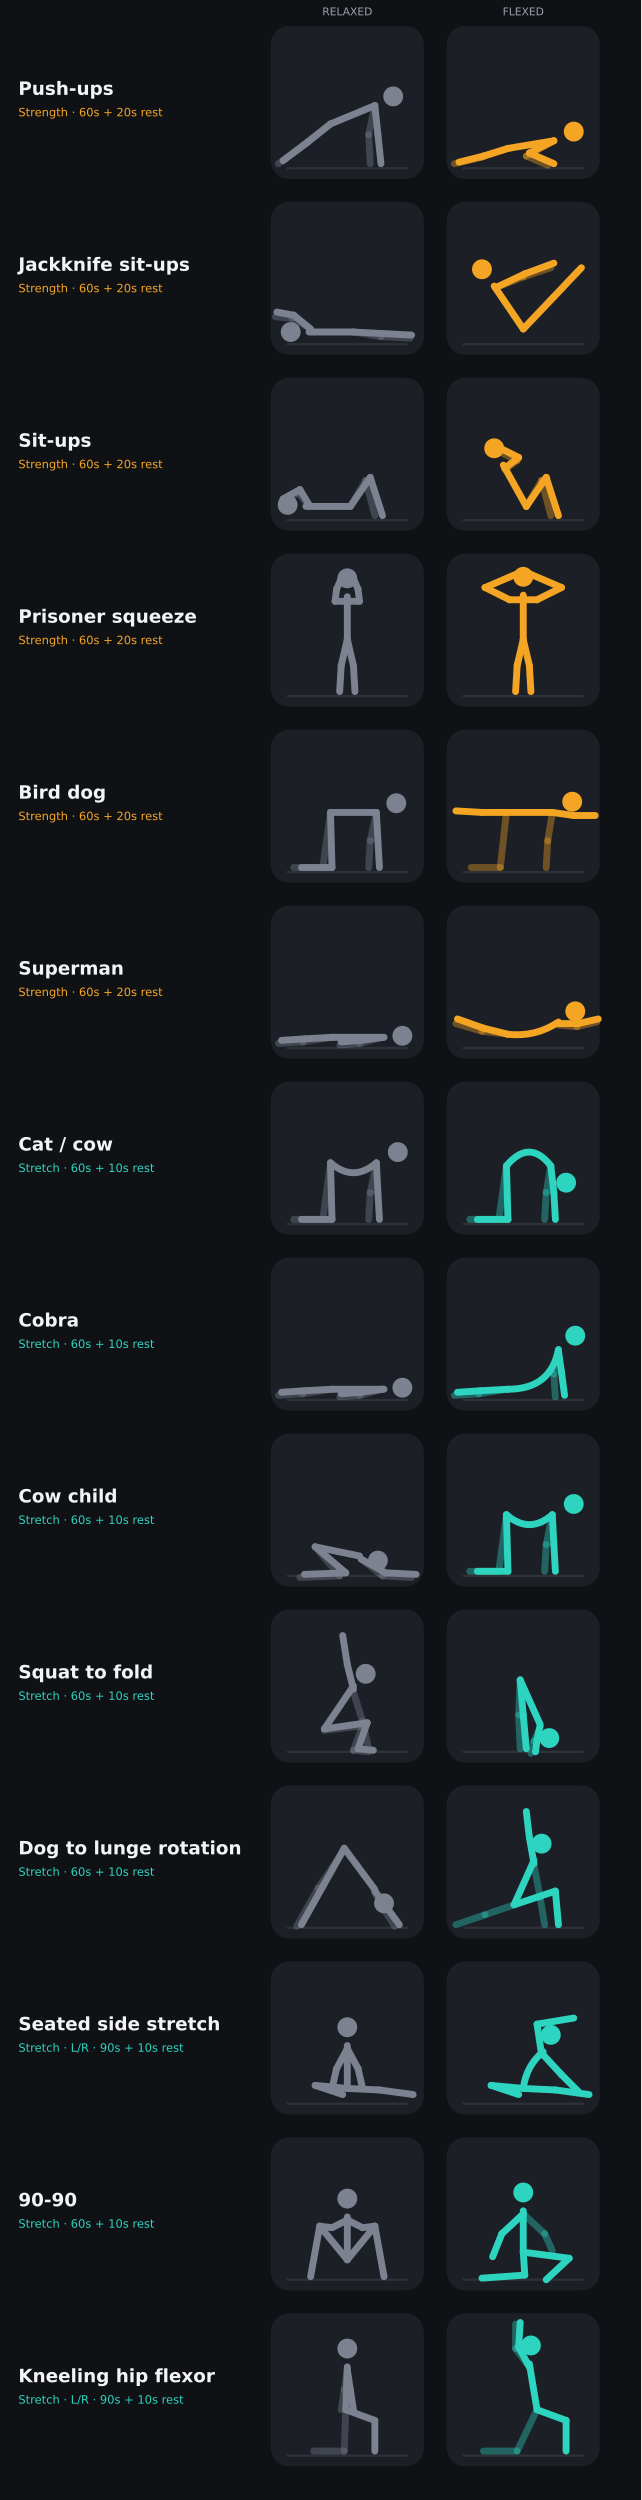
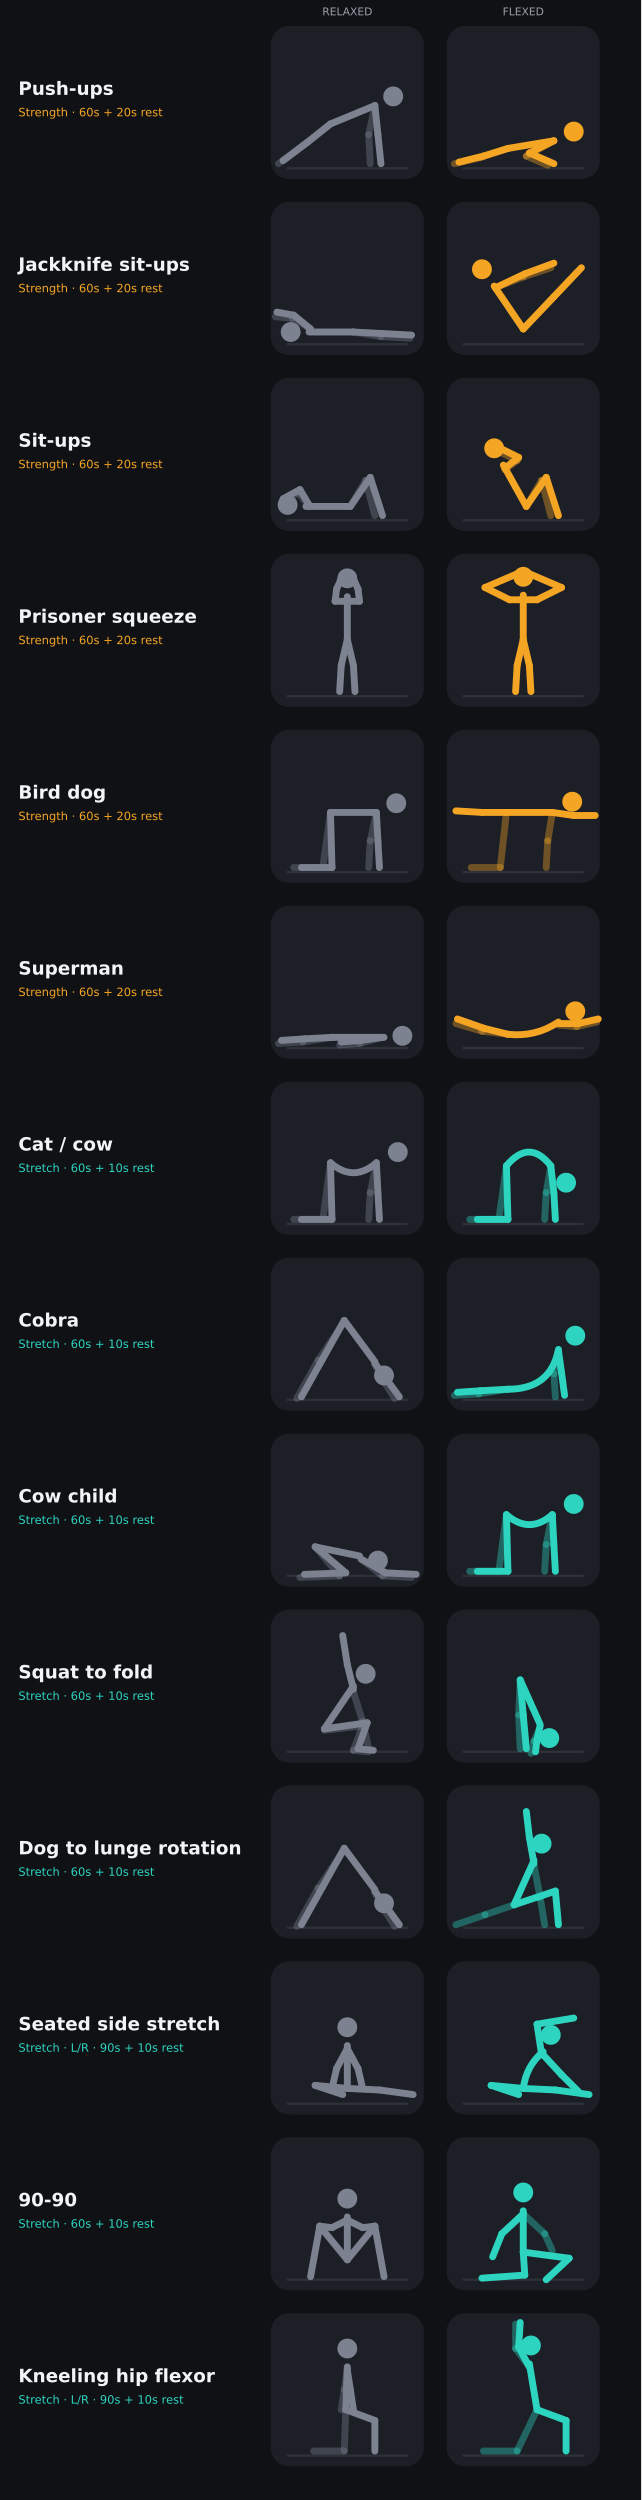
<svg xmlns="http://www.w3.org/2000/svg" width="838" height="3268" viewBox="0 0 838 3268">
  <rect width="838" height="3268" fill="#0F1115" />
  <text x="454" y="20" fill="#9AA0AB" font-family="DejaVu Sans" font-size="14" text-anchor="middle">RELAXED</text>
  <text x="684" y="20" fill="#9AA0AB" font-family="DejaVu Sans" font-size="14" text-anchor="middle">FLEXED</text>
  <text x="24" y="124" fill="#F3F4F6" font-family="DejaVu Sans" font-size="24" font-weight="bold">Push-ups</text>
  <text x="24" y="152" fill="#F5A524" font-family="DejaVu Sans" font-size="15">Strength · 60s + 20s rest</text>
  <g transform="translate(354,34)">
    <rect width="200" height="200" rx="24" fill="#1C1F26" />
    <line x1="22" y1="186" x2="178" y2="186" stroke="#FFFFFF" stroke-width="3" stroke-linecap="round" opacity="0.08" />
    <line x1="136" y1="104" x2="128" y2="142" stroke="#7C8290" stroke-width="9" stroke-linecap="round" opacity="0.38" />
    <line x1="128" y1="142" x2="130" y2="180" stroke="#7C8290" stroke-width="9" stroke-linecap="round" opacity="0.38" />
    <line x1="78" y1="128" x2="42" y2="156" stroke="#7C8290" stroke-width="9" stroke-linecap="round" opacity="0.38" />
    <line x1="42" y1="156" x2="10" y2="180" stroke="#7C8290" stroke-width="9" stroke-linecap="round" opacity="0.38" />
    <line x1="136" y1="104" x2="78" y2="128" stroke="#7C8290" stroke-width="9" stroke-linecap="round" opacity="1.0" />
    <line x1="136" y1="104" x2="140" y2="142" stroke="#7C8290" stroke-width="9" stroke-linecap="round" opacity="1.0" />
    <line x1="140" y1="142" x2="144" y2="180" stroke="#7C8290" stroke-width="9" stroke-linecap="round" opacity="1.0" />
    <line x1="78" y1="128" x2="48" y2="152" stroke="#7C8290" stroke-width="9" stroke-linecap="round" opacity="1.0" />
    <line x1="48" y1="152" x2="16" y2="176" stroke="#7C8290" stroke-width="9" stroke-linecap="round" opacity="1.0" />
    <circle cx="160" cy="92" r="13" fill="#7C8290" />
  </g>
  <g transform="translate(584,34)">
    <rect width="200" height="200" rx="24" fill="#1C1F26" />
    <line x1="22" y1="186" x2="178" y2="186" stroke="#FFFFFF" stroke-width="3" stroke-linecap="round" opacity="0.08" />
    <line x1="140" y1="150" x2="104" y2="170" stroke="#F5A524" stroke-width="9" stroke-linecap="round" opacity="0.38" />
    <line x1="104" y1="170" x2="132" y2="182" stroke="#F5A524" stroke-width="9" stroke-linecap="round" opacity="0.38" />
    <line x1="80" y1="160" x2="44" y2="172" stroke="#F5A524" stroke-width="9" stroke-linecap="round" opacity="0.38" />
    <line x1="44" y1="172" x2="10" y2="180" stroke="#F5A524" stroke-width="9" stroke-linecap="round" opacity="0.38" />
    <line x1="140" y1="150" x2="80" y2="160" stroke="#F5A524" stroke-width="9" stroke-linecap="round" opacity="1.0" />
    <line x1="140" y1="150" x2="108" y2="166" stroke="#F5A524" stroke-width="9" stroke-linecap="round" opacity="1.0" />
    <line x1="108" y1="166" x2="140" y2="180" stroke="#F5A524" stroke-width="9" stroke-linecap="round" opacity="1.0" />
    <line x1="80" y1="160" x2="48" y2="170" stroke="#F5A524" stroke-width="9" stroke-linecap="round" opacity="1.0" />
    <line x1="48" y1="170" x2="16" y2="178" stroke="#F5A524" stroke-width="9" stroke-linecap="round" opacity="1.0" />
    <circle cx="166" cy="138" r="13" fill="#F5A524" />
  </g>
  <text x="24" y="354" fill="#F3F4F6" font-family="DejaVu Sans" font-size="24" font-weight="bold">Jackknife sit-ups</text>
  <text x="24" y="382" fill="#F5A524" font-family="DejaVu Sans" font-size="15">Strength · 60s + 20s rest</text>
  <g transform="translate(354,264)">
    <rect width="200" height="200" rx="24" fill="#1C1F26" />
    <line x1="22" y1="186" x2="178" y2="186" stroke="#FFFFFF" stroke-width="3" stroke-linecap="round" opacity="0.08" />
    <line x1="52" y1="166" x2="28" y2="152" stroke="#7C8290" stroke-width="9" stroke-linecap="round" opacity="0.38" />
    <line x1="28" y1="152" x2="6" y2="150" stroke="#7C8290" stroke-width="9" stroke-linecap="round" opacity="0.38" />
    <line x1="108" y1="170" x2="144" y2="176" stroke="#7C8290" stroke-width="9" stroke-linecap="round" opacity="0.38" />
    <line x1="144" y1="176" x2="182" y2="178" stroke="#7C8290" stroke-width="9" stroke-linecap="round" opacity="0.38" />
    <line x1="50" y1="170" x2="108" y2="170" stroke="#7C8290" stroke-width="9" stroke-linecap="round" opacity="1.0" />
    <line x1="52" y1="166" x2="30" y2="148" stroke="#7C8290" stroke-width="9" stroke-linecap="round" opacity="1.0" />
    <line x1="30" y1="148" x2="8" y2="144" stroke="#7C8290" stroke-width="9" stroke-linecap="round" opacity="1.0" />
    <line x1="108" y1="170" x2="146" y2="172" stroke="#7C8290" stroke-width="9" stroke-linecap="round" opacity="1.0" />
    <line x1="146" y1="172" x2="184" y2="174" stroke="#7C8290" stroke-width="9" stroke-linecap="round" opacity="1.0" />
    <circle cx="26" cy="170" r="13" fill="#7C8290" />
  </g>
  <g transform="translate(584,264)">
    <rect width="200" height="200" rx="24" fill="#1C1F26" />
    <line x1="22" y1="186" x2="178" y2="186" stroke="#FFFFFF" stroke-width="3" stroke-linecap="round" opacity="0.08" />
    <line x1="64" y1="112" x2="100" y2="98" stroke="#F5A524" stroke-width="9" stroke-linecap="round" opacity="0.38" />
    <line x1="100" y1="98" x2="136" y2="86" stroke="#F5A524" stroke-width="9" stroke-linecap="round" opacity="0.38" />
    <line x1="100" y1="166" x2="136" y2="128" stroke="#F5A524" stroke-width="9" stroke-linecap="round" opacity="0.38" />
    <line x1="136" y1="128" x2="170" y2="92" stroke="#F5A524" stroke-width="9" stroke-linecap="round" opacity="0.38" />
    <line x1="62" y1="110" x2="100" y2="166" stroke="#F5A524" stroke-width="9" stroke-linecap="round" opacity="1.0" />
    <line x1="64" y1="112" x2="102" y2="94" stroke="#F5A524" stroke-width="9" stroke-linecap="round" opacity="1.0" />
    <line x1="102" y1="94" x2="140" y2="80" stroke="#F5A524" stroke-width="9" stroke-linecap="round" opacity="1.0" />
    <line x1="100" y1="166" x2="140" y2="124" stroke="#F5A524" stroke-width="9" stroke-linecap="round" opacity="1.0" />
    <line x1="140" y1="124" x2="176" y2="86" stroke="#F5A524" stroke-width="9" stroke-linecap="round" opacity="1.0" />
    <circle cx="46" cy="88" r="13" fill="#F5A524" />
  </g>
  <text x="24" y="584" fill="#F3F4F6" font-family="DejaVu Sans" font-size="24" font-weight="bold">Sit-ups</text>
  <text x="24" y="612" fill="#F5A524" font-family="DejaVu Sans" font-size="15">Strength · 60s + 20s rest</text>
  <g transform="translate(354,494)">
    <rect width="200" height="200" rx="24" fill="#1C1F26" />
    <line x1="22" y1="186" x2="178" y2="186" stroke="#FFFFFF" stroke-width="3" stroke-linecap="round" opacity="0.08" />
    <line x1="50" y1="168" x2="36" y2="150" stroke="#7C8290" stroke-width="9" stroke-linecap="round" opacity="0.38" />
    <line x1="36" y1="150" x2="14" y2="162" stroke="#7C8290" stroke-width="9" stroke-linecap="round" opacity="0.38" />
    <line x1="104" y1="168" x2="124" y2="134" stroke="#7C8290" stroke-width="9" stroke-linecap="round" opacity="0.38" />
    <line x1="124" y1="134" x2="136" y2="180" stroke="#7C8290" stroke-width="9" stroke-linecap="round" opacity="0.38" />
    <line x1="46" y1="168" x2="104" y2="168" stroke="#7C8290" stroke-width="9" stroke-linecap="round" opacity="1.0" />
    <line x1="50" y1="166" x2="38" y2="146" stroke="#7C8290" stroke-width="9" stroke-linecap="round" opacity="1.0" />
    <line x1="38" y1="146" x2="16" y2="158" stroke="#7C8290" stroke-width="9" stroke-linecap="round" opacity="1.0" />
    <line x1="104" y1="168" x2="130" y2="130" stroke="#7C8290" stroke-width="9" stroke-linecap="round" opacity="1.0" />
    <line x1="130" y1="130" x2="146" y2="180" stroke="#7C8290" stroke-width="9" stroke-linecap="round" opacity="1.0" />
    <circle cx="22" cy="166" r="13" fill="#7C8290" />
  </g>
  <g transform="translate(584,494)">
    <rect width="200" height="200" rx="24" fill="#1C1F26" />
    <line x1="22" y1="186" x2="178" y2="186" stroke="#FFFFFF" stroke-width="3" stroke-linecap="round" opacity="0.08" />
    <line x1="76" y1="120" x2="92" y2="108" stroke="#F5A524" stroke-width="9" stroke-linecap="round" opacity="0.38" />
    <line x1="92" y1="108" x2="56" y2="90" stroke="#F5A524" stroke-width="9" stroke-linecap="round" opacity="0.38" />
    <line x1="104" y1="168" x2="124" y2="134" stroke="#F5A524" stroke-width="9" stroke-linecap="round" opacity="0.38" />
    <line x1="124" y1="134" x2="136" y2="180" stroke="#F5A524" stroke-width="9" stroke-linecap="round" opacity="0.38" />
    <line x1="74" y1="114" x2="104" y2="168" stroke="#F5A524" stroke-width="9" stroke-linecap="round" opacity="1.0" />
    <line x1="76" y1="118" x2="94" y2="104" stroke="#F5A524" stroke-width="9" stroke-linecap="round" opacity="1.0" />
    <line x1="94" y1="104" x2="58" y2="86" stroke="#F5A524" stroke-width="9" stroke-linecap="round" opacity="1.0" />
    <line x1="104" y1="168" x2="130" y2="130" stroke="#F5A524" stroke-width="9" stroke-linecap="round" opacity="1.0" />
    <line x1="130" y1="130" x2="146" y2="180" stroke="#F5A524" stroke-width="9" stroke-linecap="round" opacity="1.0" />
    <circle cx="62" cy="92" r="13" fill="#F5A524" />
  </g>
  <text x="24" y="814" fill="#F3F4F6" font-family="DejaVu Sans" font-size="24" font-weight="bold">Prisoner squeeze</text>
  <text x="24" y="842" fill="#F5A524" font-family="DejaVu Sans" font-size="15">Strength · 60s + 20s rest</text>
  <g transform="translate(354,724)">
    <rect width="200" height="200" rx="24" fill="#1C1F26" />
    <line x1="22" y1="186" x2="178" y2="186" stroke="#FFFFFF" stroke-width="3" stroke-linecap="round" opacity="0.08" />
    <line x1="100" y1="56" x2="100" y2="112" stroke="#7C8290" stroke-width="9" stroke-linecap="round" opacity="1.0" />
    <line x1="100" y1="62" x2="84" y2="62" stroke="#7C8290" stroke-width="9" stroke-linecap="round" opacity="1.0" />
    <line x1="84" y1="62" x2="86" y2="46" stroke="#7C8290" stroke-width="9" stroke-linecap="round" opacity="1.0" />
    <line x1="86" y1="46" x2="94" y2="28" stroke="#7C8290" stroke-width="9" stroke-linecap="round" opacity="1.0" />
    <line x1="100" y1="112" x2="92" y2="146" stroke="#7C8290" stroke-width="9" stroke-linecap="round" opacity="1.0" />
    <line x1="92" y1="146" x2="90" y2="180" stroke="#7C8290" stroke-width="9" stroke-linecap="round" opacity="1.0" />
    <line x1="100" y1="62" x2="116" y2="62" stroke="#7C8290" stroke-width="9" stroke-linecap="round" opacity="1.0" />
    <line x1="116" y1="62" x2="114" y2="46" stroke="#7C8290" stroke-width="9" stroke-linecap="round" opacity="1.0" />
    <line x1="114" y1="46" x2="106" y2="28" stroke="#7C8290" stroke-width="9" stroke-linecap="round" opacity="1.0" />
    <line x1="100" y1="112" x2="108" y2="146" stroke="#7C8290" stroke-width="9" stroke-linecap="round" opacity="1.0" />
    <line x1="108" y1="146" x2="110" y2="180" stroke="#7C8290" stroke-width="9" stroke-linecap="round" opacity="1.0" />
    <circle cx="100" cy="32" r="13" fill="#7C8290" />
  </g>
  <g transform="translate(584,724)">
    <rect width="200" height="200" rx="24" fill="#1C1F26" />
    <line x1="22" y1="186" x2="178" y2="186" stroke="#FFFFFF" stroke-width="3" stroke-linecap="round" opacity="0.08" />
    <line x1="100" y1="54" x2="100" y2="112" stroke="#F5A524" stroke-width="9" stroke-linecap="round" opacity="1.0" />
    <line x1="100" y1="60" x2="82" y2="60" stroke="#F5A524" stroke-width="9" stroke-linecap="round" opacity="1.0" />
    <line x1="82" y1="60" x2="50" y2="44" stroke="#F5A524" stroke-width="9" stroke-linecap="round" opacity="1.0" />
    <line x1="50" y1="44" x2="92" y2="26" stroke="#F5A524" stroke-width="9" stroke-linecap="round" opacity="1.0" />
    <line x1="100" y1="112" x2="92" y2="146" stroke="#F5A524" stroke-width="9" stroke-linecap="round" opacity="1.0" />
    <line x1="92" y1="146" x2="90" y2="180" stroke="#F5A524" stroke-width="9" stroke-linecap="round" opacity="1.0" />
    <line x1="100" y1="60" x2="118" y2="60" stroke="#F5A524" stroke-width="9" stroke-linecap="round" opacity="1.0" />
    <line x1="118" y1="60" x2="150" y2="44" stroke="#F5A524" stroke-width="9" stroke-linecap="round" opacity="1.0" />
    <line x1="150" y1="44" x2="108" y2="26" stroke="#F5A524" stroke-width="9" stroke-linecap="round" opacity="1.0" />
    <line x1="100" y1="112" x2="108" y2="146" stroke="#F5A524" stroke-width="9" stroke-linecap="round" opacity="1.0" />
    <line x1="108" y1="146" x2="110" y2="180" stroke="#F5A524" stroke-width="9" stroke-linecap="round" opacity="1.0" />
    <circle cx="100" cy="30" r="13" fill="#F5A524" />
  </g>
  <text x="24" y="1044" fill="#F3F4F6" font-family="DejaVu Sans" font-size="24" font-weight="bold">Bird dog</text>
  <text x="24" y="1072" fill="#F5A524" font-family="DejaVu Sans" font-size="15">Strength · 60s + 20s rest</text>
  <g transform="translate(354,954)">
    <rect width="200" height="200" rx="24" fill="#1C1F26" />
    <line x1="22" y1="186" x2="178" y2="186" stroke="#FFFFFF" stroke-width="3" stroke-linecap="round" opacity="0.08" />
    <line x1="138" y1="108" x2="130" y2="145" stroke="#7C8290" stroke-width="9" stroke-linecap="round" opacity="0.38" />
    <line x1="130" y1="145" x2="128" y2="180" stroke="#7C8290" stroke-width="9" stroke-linecap="round" opacity="0.38" />
    <line x1="78" y1="108" x2="68" y2="180" stroke="#7C8290" stroke-width="9" stroke-linecap="round" opacity="0.38" />
    <line x1="68" y1="180" x2="30" y2="180" stroke="#7C8290" stroke-width="9" stroke-linecap="round" opacity="0.38" />
    <line x1="138" y1="108" x2="78" y2="108" stroke="#7C8290" stroke-width="9" stroke-linecap="round" opacity="1.0" />
    <line x1="138" y1="108" x2="140" y2="145" stroke="#7C8290" stroke-width="9" stroke-linecap="round" opacity="1.0" />
    <line x1="140" y1="145" x2="142" y2="180" stroke="#7C8290" stroke-width="9" stroke-linecap="round" opacity="1.0" />
    <line x1="78" y1="108" x2="80" y2="180" stroke="#7C8290" stroke-width="9" stroke-linecap="round" opacity="1.0" />
    <line x1="80" y1="180" x2="40" y2="180" stroke="#7C8290" stroke-width="9" stroke-linecap="round" opacity="1.0" />
    <circle cx="164" cy="96" r="13" fill="#7C8290" />
  </g>
  <g transform="translate(584,954)">
    <rect width="200" height="200" rx="24" fill="#1C1F26" />
    <line x1="22" y1="186" x2="178" y2="186" stroke="#FFFFFF" stroke-width="3" stroke-linecap="round" opacity="0.08" />
    <line x1="138" y1="108" x2="132" y2="145" stroke="#F5A524" stroke-width="9" stroke-linecap="round" opacity="0.38" />
    <line x1="132" y1="145" x2="130" y2="180" stroke="#F5A524" stroke-width="9" stroke-linecap="round" opacity="0.38" />
    <line x1="78" y1="108" x2="70" y2="180" stroke="#F5A524" stroke-width="9" stroke-linecap="round" opacity="0.38" />
    <line x1="70" y1="180" x2="32" y2="180" stroke="#F5A524" stroke-width="9" stroke-linecap="round" opacity="0.38" />
    <line x1="138" y1="108" x2="78" y2="108" stroke="#F5A524" stroke-width="9" stroke-linecap="round" opacity="1.0" />
    <line x1="138" y1="108" x2="166" y2="112" stroke="#F5A524" stroke-width="9" stroke-linecap="round" opacity="1.0" />
    <line x1="166" y1="112" x2="194" y2="112" stroke="#F5A524" stroke-width="9" stroke-linecap="round" opacity="1.0" />
    <line x1="78" y1="108" x2="46" y2="108" stroke="#F5A524" stroke-width="9" stroke-linecap="round" opacity="1.0" />
    <line x1="46" y1="108" x2="12" y2="106" stroke="#F5A524" stroke-width="9" stroke-linecap="round" opacity="1.0" />
    <circle cx="164" cy="94" r="13" fill="#F5A524" />
  </g>
  <text x="24" y="1274" fill="#F3F4F6" font-family="DejaVu Sans" font-size="24" font-weight="bold">Superman</text>
  <text x="24" y="1302" fill="#F5A524" font-family="DejaVu Sans" font-size="15">Strength · 60s + 20s rest</text>
  <g transform="translate(354,1184)">
    <rect width="200" height="200" rx="24" fill="#1C1F26" />
    <line x1="22" y1="186" x2="178" y2="186" stroke="#FFFFFF" stroke-width="3" stroke-linecap="round" opacity="0.08" />
    <line x1="146" y1="172" x2="116" y2="180" stroke="#7C8290" stroke-width="9" stroke-linecap="round" opacity="0.38" />
    <line x1="116" y1="180" x2="90" y2="182" stroke="#7C8290" stroke-width="9" stroke-linecap="round" opacity="0.38" />
    <line x1="80" y1="172" x2="42" y2="178" stroke="#7C8290" stroke-width="9" stroke-linecap="round" opacity="0.38" />
    <line x1="42" y1="178" x2="10" y2="180" stroke="#7C8290" stroke-width="9" stroke-linecap="round" opacity="0.38" />
    <line x1="148" y1="172" x2="80" y2="172" stroke="#7C8290" stroke-width="9" stroke-linecap="round" opacity="1.0" />
    <line x1="146" y1="172" x2="118" y2="176" stroke="#7C8290" stroke-width="9" stroke-linecap="round" opacity="1.0" />
    <line x1="118" y1="176" x2="92" y2="178" stroke="#7C8290" stroke-width="9" stroke-linecap="round" opacity="1.0" />
    <line x1="80" y1="172" x2="44" y2="174" stroke="#7C8290" stroke-width="9" stroke-linecap="round" opacity="1.0" />
    <line x1="44" y1="174" x2="14" y2="176" stroke="#7C8290" stroke-width="9" stroke-linecap="round" opacity="1.0" />
    <circle cx="172" cy="170" r="13" fill="#7C8290" />
  </g>
  <g transform="translate(584,1184)">
    <rect width="200" height="200" rx="24" fill="#1C1F26" />
    <line x1="22" y1="186" x2="178" y2="186" stroke="#FFFFFF" stroke-width="3" stroke-linecap="round" opacity="0.08" />
    <line x1="146" y1="156" x2="170" y2="158" stroke="#F5A524" stroke-width="9" stroke-linecap="round" opacity="0.38" />
    <line x1="170" y1="158" x2="196" y2="152" stroke="#F5A524" stroke-width="9" stroke-linecap="round" opacity="0.38" />
    <line x1="80" y1="168" x2="46" y2="164" stroke="#F5A524" stroke-width="9" stroke-linecap="round" opacity="0.38" />
    <line x1="46" y1="164" x2="12" y2="154" stroke="#F5A524" stroke-width="9" stroke-linecap="round" opacity="0.38" />
    <path d="M146 152 Q116 172 80 168" fill="none" stroke="#F5A524" stroke-width="9" stroke-linecap="round" opacity="1.0" />
    <line x1="146" y1="154" x2="172" y2="154" stroke="#F5A524" stroke-width="9" stroke-linecap="round" opacity="1.0" />
    <line x1="172" y1="154" x2="198" y2="148" stroke="#F5A524" stroke-width="9" stroke-linecap="round" opacity="1.0" />
    <line x1="80" y1="168" x2="48" y2="160" stroke="#F5A524" stroke-width="9" stroke-linecap="round" opacity="1.0" />
    <line x1="48" y1="160" x2="14" y2="148" stroke="#F5A524" stroke-width="9" stroke-linecap="round" opacity="1.0" />
    <circle cx="168" cy="138" r="13" fill="#F5A524" />
  </g>
  <text x="24" y="1504" fill="#F3F4F6" font-family="DejaVu Sans" font-size="24" font-weight="bold">Cat / cow</text>
  <text x="24" y="1532" fill="#2DD4BF" font-family="DejaVu Sans" font-size="15">Stretch · 60s + 10s rest</text>
  <g transform="translate(354,1414)">
    <rect width="200" height="200" rx="24" fill="#1C1F26" />
    <line x1="22" y1="186" x2="178" y2="186" stroke="#FFFFFF" stroke-width="3" stroke-linecap="round" opacity="0.08" />
    <line x1="138" y1="106" x2="130" y2="145" stroke="#7C8290" stroke-width="9" stroke-linecap="round" opacity="0.38" />
    <line x1="130" y1="145" x2="128" y2="180" stroke="#7C8290" stroke-width="9" stroke-linecap="round" opacity="0.38" />
    <line x1="78" y1="106" x2="68" y2="180" stroke="#7C8290" stroke-width="9" stroke-linecap="round" opacity="0.38" />
    <line x1="68" y1="180" x2="30" y2="180" stroke="#7C8290" stroke-width="9" stroke-linecap="round" opacity="0.38" />
    <path d="M138 106 Q108 132 78 106" fill="none" stroke="#7C8290" stroke-width="9" stroke-linecap="round" opacity="1.0" />
    <line x1="138" y1="106" x2="140" y2="145" stroke="#7C8290" stroke-width="9" stroke-linecap="round" opacity="1.0" />
    <line x1="140" y1="145" x2="142" y2="180" stroke="#7C8290" stroke-width="9" stroke-linecap="round" opacity="1.0" />
    <line x1="78" y1="106" x2="80" y2="180" stroke="#7C8290" stroke-width="9" stroke-linecap="round" opacity="1.0" />
    <line x1="80" y1="180" x2="40" y2="180" stroke="#7C8290" stroke-width="9" stroke-linecap="round" opacity="1.0" />
    <circle cx="166" cy="92" r="13" fill="#7C8290" />
  </g>
  <g transform="translate(584,1414)">
    <rect width="200" height="200" rx="24" fill="#1C1F26" />
    <line x1="22" y1="186" x2="178" y2="186" stroke="#FFFFFF" stroke-width="3" stroke-linecap="round" opacity="0.08" />
    <line x1="136" y1="110" x2="130" y2="145" stroke="#2DD4BF" stroke-width="9" stroke-linecap="round" opacity="0.38" />
    <line x1="130" y1="145" x2="128" y2="180" stroke="#2DD4BF" stroke-width="9" stroke-linecap="round" opacity="0.38" />
    <line x1="78" y1="110" x2="68" y2="180" stroke="#2DD4BF" stroke-width="9" stroke-linecap="round" opacity="0.38" />
    <line x1="68" y1="180" x2="30" y2="180" stroke="#2DD4BF" stroke-width="9" stroke-linecap="round" opacity="0.38" />
    <path d="M136 110 Q108 74 78 110" fill="none" stroke="#2DD4BF" stroke-width="9" stroke-linecap="round" opacity="1.0" />
    <line x1="136" y1="110" x2="140" y2="145" stroke="#2DD4BF" stroke-width="9" stroke-linecap="round" opacity="1.0" />
    <line x1="140" y1="145" x2="142" y2="180" stroke="#2DD4BF" stroke-width="9" stroke-linecap="round" opacity="1.0" />
    <line x1="78" y1="110" x2="80" y2="180" stroke="#2DD4BF" stroke-width="9" stroke-linecap="round" opacity="1.0" />
    <line x1="80" y1="180" x2="40" y2="180" stroke="#2DD4BF" stroke-width="9" stroke-linecap="round" opacity="1.0" />
    <circle cx="156" cy="132" r="13" fill="#2DD4BF" />
  </g>
  <text x="24" y="1734" fill="#F3F4F6" font-family="DejaVu Sans" font-size="24" font-weight="bold">Cobra</text>
  <text x="24" y="1762" fill="#2DD4BF" font-family="DejaVu Sans" font-size="15">Stretch · 60s + 10s rest</text>
  <g transform="translate(354,1644)">
    <rect width="200" height="200" rx="24" fill="#1C1F26" />
    <line x1="22" y1="186" x2="178" y2="186" stroke="#FFFFFF" stroke-width="3" stroke-linecap="round" opacity="0.08" />
-     <line x1="146" y1="172" x2="116" y2="180" stroke="#7C8290" stroke-width="9" stroke-linecap="round" opacity="0.38" />
-     <line x1="116" y1="180" x2="90" y2="182" stroke="#7C8290" stroke-width="9" stroke-linecap="round" opacity="0.38" />
-     <line x1="80" y1="172" x2="42" y2="178" stroke="#7C8290" stroke-width="9" stroke-linecap="round" opacity="0.38" />
-     <line x1="42" y1="178" x2="10" y2="180" stroke="#7C8290" stroke-width="9" stroke-linecap="round" opacity="0.38" />
-     <line x1="148" y1="172" x2="80" y2="172" stroke="#7C8290" stroke-width="9" stroke-linecap="round" opacity="1.0" />
-     <line x1="146" y1="172" x2="118" y2="176" stroke="#7C8290" stroke-width="9" stroke-linecap="round" opacity="1.0" />
-     <line x1="118" y1="176" x2="92" y2="178" stroke="#7C8290" stroke-width="9" stroke-linecap="round" opacity="1.0" />
-     <line x1="80" y1="172" x2="44" y2="174" stroke="#7C8290" stroke-width="9" stroke-linecap="round" opacity="1.0" />
-     <line x1="44" y1="174" x2="14" y2="176" stroke="#7C8290" stroke-width="9" stroke-linecap="round" opacity="1.0" />
-     <circle cx="172" cy="170" r="13" fill="#7C8290" />
+     <line x1="136" y1="140" x2="148" y2="162" stroke="#7C8290" stroke-width="9" stroke-linecap="round" opacity="0.38" />
+     <line x1="148" y1="162" x2="162" y2="184" stroke="#7C8290" stroke-width="9" stroke-linecap="round" opacity="0.38" />
+     <line x1="96" y1="84" x2="62" y2="134" stroke="#7C8290" stroke-width="9" stroke-linecap="round" opacity="0.38" />
+     <line x1="62" y1="134" x2="34" y2="184" stroke="#7C8290" stroke-width="9" stroke-linecap="round" opacity="0.38" />
+     <line x1="136" y1="136" x2="96" y2="82" stroke="#7C8290" stroke-width="9" stroke-linecap="round" opacity="1.0" />
+     <line x1="136" y1="138" x2="152" y2="160" stroke="#7C8290" stroke-width="9" stroke-linecap="round" opacity="1.0" />
+     <line x1="152" y1="160" x2="168" y2="182" stroke="#7C8290" stroke-width="9" stroke-linecap="round" opacity="1.0" />
+     <line x1="96" y1="82" x2="68" y2="132" stroke="#7C8290" stroke-width="9" stroke-linecap="round" opacity="1.0" />
+     <line x1="68" y1="132" x2="40" y2="182" stroke="#7C8290" stroke-width="9" stroke-linecap="round" opacity="1.0" />
+     <circle cx="148" cy="154" r="13" fill="#7C8290" />
  </g>
  <g transform="translate(584,1644)">
    <rect width="200" height="200" rx="24" fill="#1C1F26" />
    <line x1="22" y1="186" x2="178" y2="186" stroke="#FFFFFF" stroke-width="3" stroke-linecap="round" opacity="0.08" />
    <line x1="146" y1="122" x2="140" y2="152" stroke="#2DD4BF" stroke-width="9" stroke-linecap="round" opacity="0.38" />
    <line x1="140" y1="152" x2="142" y2="182" stroke="#2DD4BF" stroke-width="9" stroke-linecap="round" opacity="0.38" />
    <line x1="80" y1="172" x2="42" y2="178" stroke="#2DD4BF" stroke-width="9" stroke-linecap="round" opacity="0.38" />
    <line x1="42" y1="178" x2="10" y2="180" stroke="#2DD4BF" stroke-width="9" stroke-linecap="round" opacity="0.38" />
    <path d="M146 120 Q136 172 80 172" fill="none" stroke="#2DD4BF" stroke-width="9" stroke-linecap="round" opacity="1.0" />
    <line x1="146" y1="122" x2="150" y2="150" stroke="#2DD4BF" stroke-width="9" stroke-linecap="round" opacity="1.0" />
    <line x1="150" y1="150" x2="154" y2="180" stroke="#2DD4BF" stroke-width="9" stroke-linecap="round" opacity="1.0" />
    <line x1="80" y1="172" x2="44" y2="174" stroke="#2DD4BF" stroke-width="9" stroke-linecap="round" opacity="1.0" />
    <line x1="44" y1="174" x2="14" y2="176" stroke="#2DD4BF" stroke-width="9" stroke-linecap="round" opacity="1.0" />
    <circle cx="168" cy="102" r="13" fill="#2DD4BF" />
  </g>
  <text x="24" y="1964" fill="#F3F4F6" font-family="DejaVu Sans" font-size="24" font-weight="bold">Cow child</text>
  <text x="24" y="1992" fill="#2DD4BF" font-family="DejaVu Sans" font-size="15">Stretch · 60s + 10s rest</text>
  <g transform="translate(354,1874)">
    <rect width="200" height="200" rx="24" fill="#1C1F26" />
    <line x1="22" y1="186" x2="178" y2="186" stroke="#FFFFFF" stroke-width="3" stroke-linecap="round" opacity="0.08" />
    <line x1="118" y1="164" x2="146" y2="186" stroke="#7C8290" stroke-width="9" stroke-linecap="round" opacity="0.38" />
    <line x1="146" y1="186" x2="184" y2="188" stroke="#7C8290" stroke-width="9" stroke-linecap="round" opacity="0.38" />
    <line x1="58" y1="148" x2="90" y2="186" stroke="#7C8290" stroke-width="9" stroke-linecap="round" opacity="0.38" />
    <line x1="90" y1="186" x2="38" y2="188" stroke="#7C8290" stroke-width="9" stroke-linecap="round" opacity="0.38" />
    <line x1="116" y1="160" x2="58" y2="148" stroke="#7C8290" stroke-width="9" stroke-linecap="round" opacity="1.0" />
    <line x1="118" y1="164" x2="150" y2="182" stroke="#7C8290" stroke-width="9" stroke-linecap="round" opacity="1.0" />
    <line x1="150" y1="182" x2="190" y2="184" stroke="#7C8290" stroke-width="9" stroke-linecap="round" opacity="1.0" />
    <line x1="58" y1="148" x2="98" y2="182" stroke="#7C8290" stroke-width="9" stroke-linecap="round" opacity="1.0" />
    <line x1="98" y1="182" x2="44" y2="184" stroke="#7C8290" stroke-width="9" stroke-linecap="round" opacity="1.0" />
    <circle cx="140" cy="166" r="13" fill="#7C8290" />
  </g>
  <g transform="translate(584,1874)">
    <rect width="200" height="200" rx="24" fill="#1C1F26" />
    <line x1="22" y1="186" x2="178" y2="186" stroke="#FFFFFF" stroke-width="3" stroke-linecap="round" opacity="0.08" />
    <line x1="138" y1="106" x2="130" y2="145" stroke="#2DD4BF" stroke-width="9" stroke-linecap="round" opacity="0.38" />
    <line x1="130" y1="145" x2="128" y2="180" stroke="#2DD4BF" stroke-width="9" stroke-linecap="round" opacity="0.38" />
    <line x1="78" y1="106" x2="68" y2="180" stroke="#2DD4BF" stroke-width="9" stroke-linecap="round" opacity="0.38" />
    <line x1="68" y1="180" x2="30" y2="180" stroke="#2DD4BF" stroke-width="9" stroke-linecap="round" opacity="0.38" />
    <path d="M138 106 Q108 132 78 106" fill="none" stroke="#2DD4BF" stroke-width="9" stroke-linecap="round" opacity="1.0" />
    <line x1="138" y1="106" x2="140" y2="145" stroke="#2DD4BF" stroke-width="9" stroke-linecap="round" opacity="1.0" />
    <line x1="140" y1="145" x2="142" y2="180" stroke="#2DD4BF" stroke-width="9" stroke-linecap="round" opacity="1.0" />
    <line x1="78" y1="106" x2="80" y2="180" stroke="#2DD4BF" stroke-width="9" stroke-linecap="round" opacity="1.0" />
    <line x1="80" y1="180" x2="40" y2="180" stroke="#2DD4BF" stroke-width="9" stroke-linecap="round" opacity="1.0" />
    <circle cx="166" cy="92" r="13" fill="#2DD4BF" />
  </g>
  <text x="24" y="2194" fill="#F3F4F6" font-family="DejaVu Sans" font-size="24" font-weight="bold">Squat to fold</text>
  <text x="24" y="2222" fill="#2DD4BF" font-family="DejaVu Sans" font-size="15">Stretch · 60s + 10s rest</text>
  <g transform="translate(354,2104)">
    <rect width="200" height="200" rx="24" fill="#1C1F26" />
    <line x1="22" y1="186" x2="178" y2="186" stroke="#FFFFFF" stroke-width="3" stroke-linecap="round" opacity="0.08" />
    <line x1="108" y1="108" x2="120" y2="146" stroke="#7C8290" stroke-width="9" stroke-linecap="round" opacity="0.38" />
    <line x1="120" y1="146" x2="128" y2="182" stroke="#7C8290" stroke-width="9" stroke-linecap="round" opacity="0.38" />
    <line x1="70" y1="158" x2="120" y2="152" stroke="#7C8290" stroke-width="9" stroke-linecap="round" opacity="0.38" />
    <line x1="120" y1="152" x2="108" y2="184" stroke="#7C8290" stroke-width="9" stroke-linecap="round" opacity="0.38" />
    <line x1="108" y1="184" x2="128" y2="186" stroke="#7C8290" stroke-width="9" stroke-linecap="round" opacity="0.38" />
    <line x1="108" y1="100" x2="70" y2="156" stroke="#7C8290" stroke-width="9" stroke-linecap="round" opacity="1.0" />
    <line x1="108" y1="104" x2="100" y2="72" stroke="#7C8290" stroke-width="9" stroke-linecap="round" opacity="1.0" />
    <line x1="100" y1="72" x2="94" y2="34" stroke="#7C8290" stroke-width="9" stroke-linecap="round" opacity="1.0" />
    <line x1="70" y1="156" x2="126" y2="148" stroke="#7C8290" stroke-width="9" stroke-linecap="round" opacity="1.0" />
    <line x1="126" y1="148" x2="114" y2="182" stroke="#7C8290" stroke-width="9" stroke-linecap="round" opacity="1.0" />
    <line x1="114" y1="182" x2="134" y2="184" stroke="#7C8290" stroke-width="9" stroke-linecap="round" opacity="1.0" />
    <circle cx="124" cy="84" r="13" fill="#7C8290" />
  </g>
  <g transform="translate(584,2104)">
    <rect width="200" height="200" rx="24" fill="#1C1F26" />
    <line x1="22" y1="186" x2="178" y2="186" stroke="#FFFFFF" stroke-width="3" stroke-linecap="round" opacity="0.08" />
    <line x1="122" y1="154" x2="114" y2="172" stroke="#2DD4BF" stroke-width="9" stroke-linecap="round" opacity="0.38" />
    <line x1="114" y1="172" x2="110" y2="188" stroke="#2DD4BF" stroke-width="9" stroke-linecap="round" opacity="0.38" />
    <line x1="96" y1="92" x2="94" y2="138" stroke="#2DD4BF" stroke-width="9" stroke-linecap="round" opacity="0.38" />
    <line x1="94" y1="138" x2="96" y2="182" stroke="#2DD4BF" stroke-width="9" stroke-linecap="round" opacity="0.38" />
    <line x1="122" y1="150" x2="96" y2="92" stroke="#2DD4BF" stroke-width="9" stroke-linecap="round" opacity="1.0" />
    <line x1="122" y1="152" x2="118" y2="170" stroke="#2DD4BF" stroke-width="9" stroke-linecap="round" opacity="1.0" />
    <line x1="118" y1="170" x2="116" y2="186" stroke="#2DD4BF" stroke-width="9" stroke-linecap="round" opacity="1.0" />
    <line x1="96" y1="92" x2="100" y2="138" stroke="#2DD4BF" stroke-width="9" stroke-linecap="round" opacity="1.0" />
    <line x1="100" y1="138" x2="104" y2="182" stroke="#2DD4BF" stroke-width="9" stroke-linecap="round" opacity="1.0" />
    <circle cx="134" cy="168" r="13" fill="#2DD4BF" />
  </g>
  <text x="24" y="2424" fill="#F3F4F6" font-family="DejaVu Sans" font-size="24" font-weight="bold">Dog to lunge rotation</text>
  <text x="24" y="2452" fill="#2DD4BF" font-family="DejaVu Sans" font-size="15">Stretch · 60s + 10s rest</text>
  <g transform="translate(354,2334)">
    <rect width="200" height="200" rx="24" fill="#1C1F26" />
    <line x1="22" y1="186" x2="178" y2="186" stroke="#FFFFFF" stroke-width="3" stroke-linecap="round" opacity="0.08" />
    <line x1="136" y1="140" x2="148" y2="162" stroke="#7C8290" stroke-width="9" stroke-linecap="round" opacity="0.38" />
    <line x1="148" y1="162" x2="162" y2="184" stroke="#7C8290" stroke-width="9" stroke-linecap="round" opacity="0.38" />
    <line x1="96" y1="84" x2="62" y2="134" stroke="#7C8290" stroke-width="9" stroke-linecap="round" opacity="0.38" />
    <line x1="62" y1="134" x2="34" y2="184" stroke="#7C8290" stroke-width="9" stroke-linecap="round" opacity="0.38" />
    <line x1="136" y1="136" x2="96" y2="82" stroke="#7C8290" stroke-width="9" stroke-linecap="round" opacity="1.0" />
    <line x1="136" y1="138" x2="152" y2="160" stroke="#7C8290" stroke-width="9" stroke-linecap="round" opacity="1.0" />
    <line x1="152" y1="160" x2="168" y2="182" stroke="#7C8290" stroke-width="9" stroke-linecap="round" opacity="1.0" />
    <line x1="96" y1="82" x2="68" y2="132" stroke="#7C8290" stroke-width="9" stroke-linecap="round" opacity="1.0" />
    <line x1="68" y1="132" x2="40" y2="182" stroke="#7C8290" stroke-width="9" stroke-linecap="round" opacity="1.0" />
    <circle cx="148" cy="154" r="13" fill="#7C8290" />
  </g>
  <g transform="translate(584,2334)">
    <rect width="200" height="200" rx="24" fill="#1C1F26" />
    <line x1="22" y1="186" x2="178" y2="186" stroke="#FFFFFF" stroke-width="3" stroke-linecap="round" opacity="0.08" />
    <line x1="114" y1="104" x2="122" y2="146" stroke="#2DD4BF" stroke-width="9" stroke-linecap="round" opacity="0.38" />
    <line x1="122" y1="146" x2="128" y2="182" stroke="#2DD4BF" stroke-width="9" stroke-linecap="round" opacity="0.38" />
    <line x1="88" y1="156" x2="50" y2="169" stroke="#2DD4BF" stroke-width="9" stroke-linecap="round" opacity="0.38" />
    <line x1="50" y1="169" x2="12" y2="182" stroke="#2DD4BF" stroke-width="9" stroke-linecap="round" opacity="0.38" />
    <line x1="114" y1="98" x2="88" y2="156" stroke="#2DD4BF" stroke-width="9" stroke-linecap="round" opacity="1.0" />
    <line x1="114" y1="102" x2="108" y2="68" stroke="#2DD4BF" stroke-width="9" stroke-linecap="round" opacity="1.0" />
    <line x1="108" y1="68" x2="104" y2="34" stroke="#2DD4BF" stroke-width="9" stroke-linecap="round" opacity="1.0" />
    <line x1="88" y1="156" x2="142" y2="138" stroke="#2DD4BF" stroke-width="9" stroke-linecap="round" opacity="1.0" />
    <line x1="142" y1="138" x2="146" y2="182" stroke="#2DD4BF" stroke-width="9" stroke-linecap="round" opacity="1.0" />
    <circle cx="124" cy="76" r="13" fill="#2DD4BF" />
  </g>
  <text x="24" y="2654" fill="#F3F4F6" font-family="DejaVu Sans" font-size="24" font-weight="bold">Seated side stretch</text>
  <text x="24" y="2682" fill="#2DD4BF" font-family="DejaVu Sans" font-size="15">Stretch · L/R · 90s + 10s rest</text>
  <g transform="translate(354,2564)">
    <rect width="200" height="200" rx="24" fill="#1C1F26" />
    <line x1="22" y1="186" x2="178" y2="186" stroke="#FFFFFF" stroke-width="3" stroke-linecap="round" opacity="0.08" />
    <line x1="100" y1="110" x2="100" y2="166" stroke="#7C8290" stroke-width="9" stroke-linecap="round" opacity="1.0" />
    <line x1="100" y1="114" x2="114" y2="140" stroke="#7C8290" stroke-width="9" stroke-linecap="round" opacity="1.0" />
    <line x1="114" y1="140" x2="120" y2="166" stroke="#7C8290" stroke-width="9" stroke-linecap="round" opacity="1.0" />
    <line x1="100" y1="166" x2="142" y2="168" stroke="#7C8290" stroke-width="9" stroke-linecap="round" opacity="1.0" />
    <line x1="142" y1="168" x2="186" y2="174" stroke="#7C8290" stroke-width="9" stroke-linecap="round" opacity="1.0" />
    <line x1="100" y1="114" x2="86" y2="140" stroke="#7C8290" stroke-width="9" stroke-linecap="round" opacity="1.0" />
    <line x1="86" y1="140" x2="80" y2="166" stroke="#7C8290" stroke-width="9" stroke-linecap="round" opacity="1.0" />
    <line x1="100" y1="166" x2="58" y2="162" stroke="#7C8290" stroke-width="9" stroke-linecap="round" opacity="1.0" />
    <line x1="58" y1="162" x2="94" y2="174" stroke="#7C8290" stroke-width="9" stroke-linecap="round" opacity="1.0" />
    <circle cx="100" cy="86" r="13" fill="#7C8290" />
  </g>
  <g transform="translate(584,2564)">
    <rect width="200" height="200" rx="24" fill="#1C1F26" />
    <line x1="22" y1="186" x2="178" y2="186" stroke="#FFFFFF" stroke-width="3" stroke-linecap="round" opacity="0.08" />
    <path d="M126 118 Q104 136 100 166" fill="none" stroke="#2DD4BF" stroke-width="9" stroke-linecap="round" opacity="1.0" />
    <line x1="126" y1="122" x2="150" y2="148" stroke="#2DD4BF" stroke-width="9" stroke-linecap="round" opacity="1.0" />
    <line x1="150" y1="148" x2="172" y2="170" stroke="#2DD4BF" stroke-width="9" stroke-linecap="round" opacity="1.0" />
    <line x1="100" y1="166" x2="142" y2="168" stroke="#2DD4BF" stroke-width="9" stroke-linecap="round" opacity="1.0" />
    <line x1="142" y1="168" x2="186" y2="174" stroke="#2DD4BF" stroke-width="9" stroke-linecap="round" opacity="1.0" />
    <line x1="124" y1="122" x2="118" y2="82" stroke="#2DD4BF" stroke-width="9" stroke-linecap="round" opacity="1.0" />
    <line x1="118" y1="82" x2="166" y2="74" stroke="#2DD4BF" stroke-width="9" stroke-linecap="round" opacity="1.0" />
    <line x1="100" y1="166" x2="58" y2="162" stroke="#2DD4BF" stroke-width="9" stroke-linecap="round" opacity="1.0" />
    <line x1="58" y1="162" x2="94" y2="174" stroke="#2DD4BF" stroke-width="9" stroke-linecap="round" opacity="1.0" />
    <circle cx="136" cy="96" r="13" fill="#2DD4BF" />
  </g>
  <text x="24" y="2884" fill="#F3F4F6" font-family="DejaVu Sans" font-size="24" font-weight="bold">90-90</text>
  <text x="24" y="2912" fill="#2DD4BF" font-family="DejaVu Sans" font-size="15">Stretch · 60s + 10s rest</text>
  <g transform="translate(354,2794)">
    <rect width="200" height="200" rx="24" fill="#1C1F26" />
    <line x1="22" y1="186" x2="178" y2="186" stroke="#FFFFFF" stroke-width="3" stroke-linecap="round" opacity="0.08" />
    <line x1="100" y1="104" x2="100" y2="160" stroke="#7C8290" stroke-width="9" stroke-linecap="round" opacity="1.0" />
    <line x1="100" y1="108" x2="80" y2="118" stroke="#7C8290" stroke-width="9" stroke-linecap="round" opacity="1.0" />
    <line x1="80" y1="118" x2="64" y2="116" stroke="#7C8290" stroke-width="9" stroke-linecap="round" opacity="1.0" />
    <line x1="100" y1="160" x2="64" y2="116" stroke="#7C8290" stroke-width="9" stroke-linecap="round" opacity="1.0" />
    <line x1="64" y1="116" x2="52" y2="182" stroke="#7C8290" stroke-width="9" stroke-linecap="round" opacity="1.0" />
    <line x1="100" y1="108" x2="120" y2="118" stroke="#7C8290" stroke-width="9" stroke-linecap="round" opacity="1.0" />
    <line x1="120" y1="118" x2="136" y2="116" stroke="#7C8290" stroke-width="9" stroke-linecap="round" opacity="1.0" />
    <line x1="100" y1="160" x2="136" y2="116" stroke="#7C8290" stroke-width="9" stroke-linecap="round" opacity="1.0" />
    <line x1="136" y1="116" x2="148" y2="182" stroke="#7C8290" stroke-width="9" stroke-linecap="round" opacity="1.0" />
    <circle cx="100" cy="80" r="13" fill="#7C8290" />
  </g>
  <g transform="translate(584,2794)">
    <rect width="200" height="200" rx="24" fill="#1C1F26" />
    <line x1="22" y1="186" x2="178" y2="186" stroke="#FFFFFF" stroke-width="3" stroke-linecap="round" opacity="0.08" />
    <line x1="100" y1="100" x2="128" y2="126" stroke="#2DD4BF" stroke-width="9" stroke-linecap="round" opacity="0.38" />
    <line x1="128" y1="126" x2="138" y2="148" stroke="#2DD4BF" stroke-width="9" stroke-linecap="round" opacity="0.38" />
    <line x1="100" y1="96" x2="100" y2="150" stroke="#2DD4BF" stroke-width="9" stroke-linecap="round" opacity="1.0" />
    <line x1="100" y1="100" x2="72" y2="126" stroke="#2DD4BF" stroke-width="9" stroke-linecap="round" opacity="1.0" />
    <line x1="72" y1="126" x2="60" y2="156" stroke="#2DD4BF" stroke-width="9" stroke-linecap="round" opacity="1.0" />
    <line x1="100" y1="150" x2="102" y2="180" stroke="#2DD4BF" stroke-width="9" stroke-linecap="round" opacity="1.0" />
    <line x1="102" y1="180" x2="46" y2="184" stroke="#2DD4BF" stroke-width="9" stroke-linecap="round" opacity="1.0" />
    <line x1="100" y1="150" x2="160" y2="158" stroke="#2DD4BF" stroke-width="9" stroke-linecap="round" opacity="1.0" />
    <line x1="160" y1="158" x2="130" y2="186" stroke="#2DD4BF" stroke-width="9" stroke-linecap="round" opacity="1.0" />
    <circle cx="100" cy="72" r="13" fill="#2DD4BF" />
  </g>
  <text x="24" y="3114" fill="#F3F4F6" font-family="DejaVu Sans" font-size="24" font-weight="bold">Kneeling hip flexor</text>
  <text x="24" y="3142" fill="#2DD4BF" font-family="DejaVu Sans" font-size="15">Stretch · L/R · 90s + 10s rest</text>
  <g transform="translate(354,3024)">
    <rect width="200" height="200" rx="24" fill="#1C1F26" />
    <line x1="22" y1="186" x2="178" y2="186" stroke="#FFFFFF" stroke-width="3" stroke-linecap="round" opacity="0.08" />
    <line x1="100" y1="74" x2="96" y2="100" stroke="#7C8290" stroke-width="9" stroke-linecap="round" opacity="0.38" />
    <line x1="96" y1="100" x2="92" y2="126" stroke="#7C8290" stroke-width="9" stroke-linecap="round" opacity="0.38" />
    <line x1="98" y1="126" x2="96" y2="180" stroke="#7C8290" stroke-width="9" stroke-linecap="round" opacity="0.38" />
    <line x1="96" y1="180" x2="56" y2="180" stroke="#7C8290" stroke-width="9" stroke-linecap="round" opacity="0.38" />
    <line x1="100" y1="70" x2="98" y2="126" stroke="#7C8290" stroke-width="9" stroke-linecap="round" opacity="1.0" />
    <line x1="100" y1="74" x2="104" y2="100" stroke="#7C8290" stroke-width="9" stroke-linecap="round" opacity="1.0" />
    <line x1="104" y1="100" x2="108" y2="126" stroke="#7C8290" stroke-width="9" stroke-linecap="round" opacity="1.0" />
    <line x1="98" y1="126" x2="136" y2="140" stroke="#7C8290" stroke-width="9" stroke-linecap="round" opacity="1.0" />
    <line x1="136" y1="140" x2="136" y2="180" stroke="#7C8290" stroke-width="9" stroke-linecap="round" opacity="1.0" />
    <circle cx="100" cy="46" r="13" fill="#7C8290" />
  </g>
  <g transform="translate(584,3024)">
    <rect width="200" height="200" rx="24" fill="#1C1F26" />
    <line x1="22" y1="186" x2="178" y2="186" stroke="#FFFFFF" stroke-width="3" stroke-linecap="round" opacity="0.08" />
    <line x1="108" y1="70" x2="90" y2="46" stroke="#2DD4BF" stroke-width="9" stroke-linecap="round" opacity="0.38" />
    <line x1="90" y1="46" x2="90" y2="14" stroke="#2DD4BF" stroke-width="9" stroke-linecap="round" opacity="0.38" />
    <line x1="118" y1="126" x2="92" y2="180" stroke="#2DD4BF" stroke-width="9" stroke-linecap="round" opacity="0.38" />
    <line x1="92" y1="180" x2="48" y2="180" stroke="#2DD4BF" stroke-width="9" stroke-linecap="round" opacity="0.38" />
    <line x1="108" y1="66" x2="118" y2="126" stroke="#2DD4BF" stroke-width="9" stroke-linecap="round" opacity="1.0" />
    <line x1="108" y1="70" x2="94" y2="44" stroke="#2DD4BF" stroke-width="9" stroke-linecap="round" opacity="1.0" />
    <line x1="94" y1="44" x2="96" y2="12" stroke="#2DD4BF" stroke-width="9" stroke-linecap="round" opacity="1.0" />
    <line x1="118" y1="126" x2="156" y2="140" stroke="#2DD4BF" stroke-width="9" stroke-linecap="round" opacity="1.0" />
    <line x1="156" y1="140" x2="156" y2="180" stroke="#2DD4BF" stroke-width="9" stroke-linecap="round" opacity="1.0" />
    <circle cx="110" cy="42" r="13" fill="#2DD4BF" />
  </g>
</svg>
